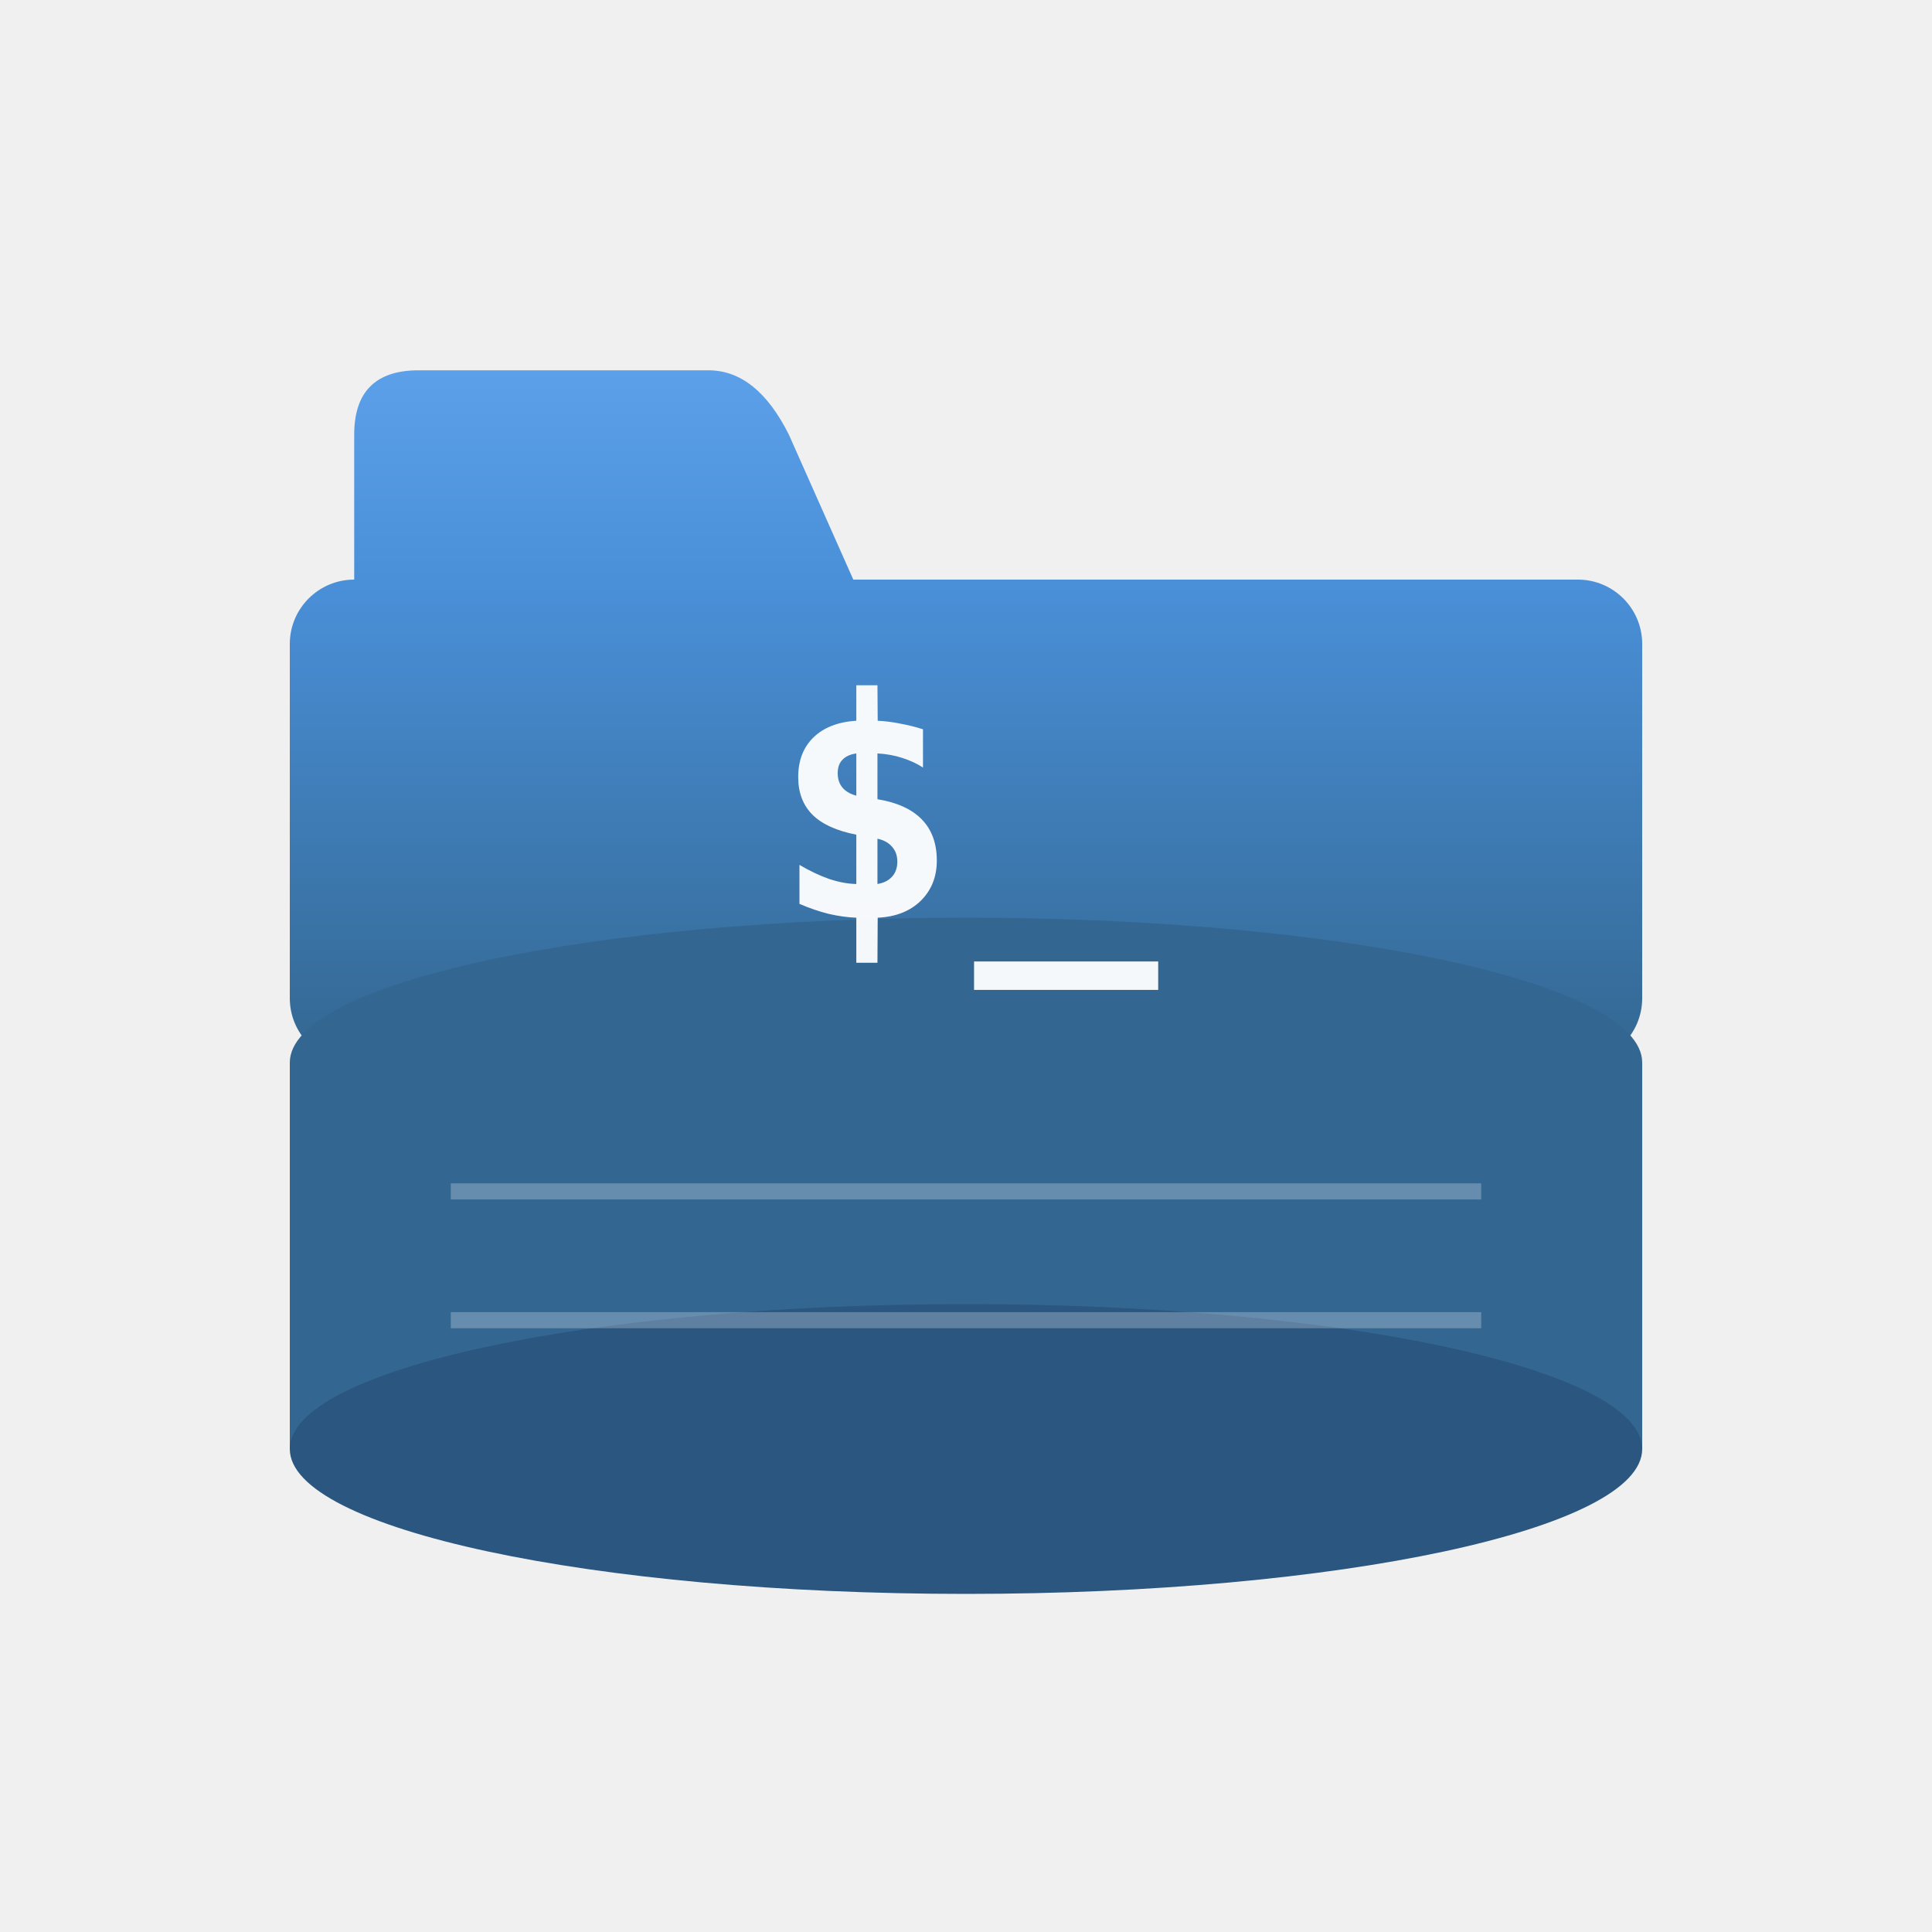
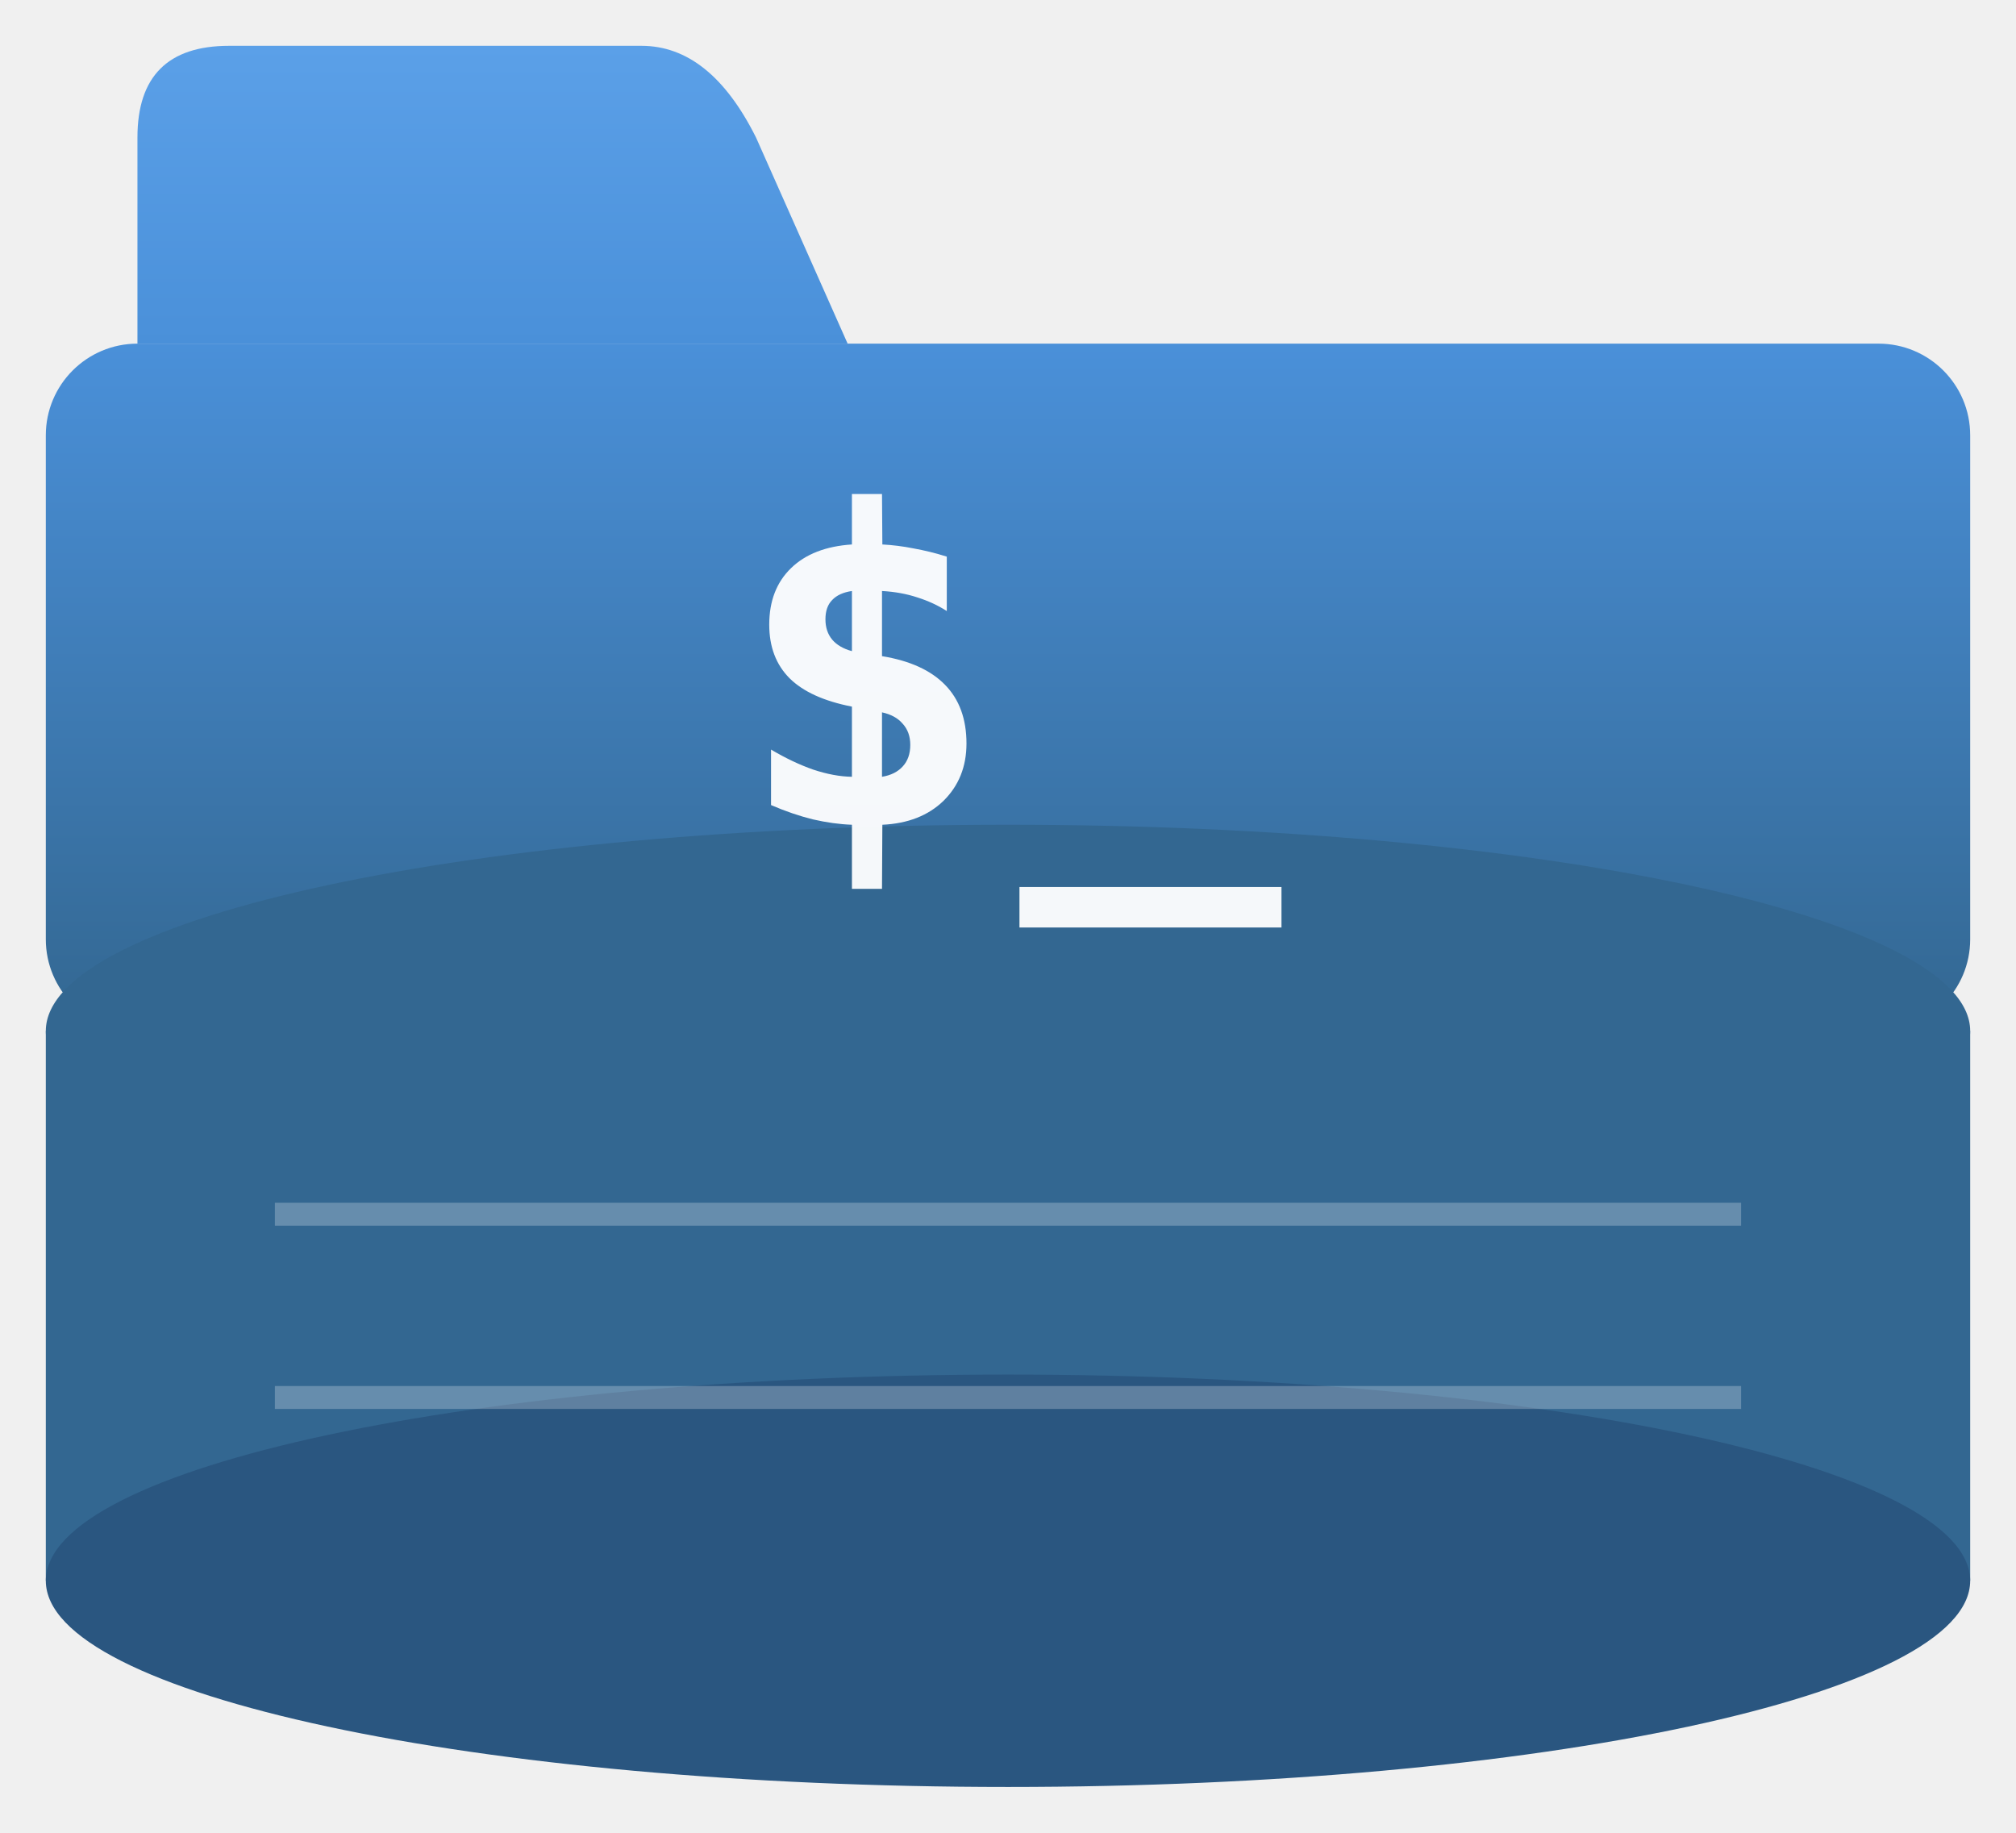
- <svg xmlns="http://www.w3.org/2000/svg" viewBox="0 0 120 120" width="120" height="120">
+ <svg xmlns="http://www.w3.org/2000/svg" viewBox="16 21 88 80" width="88" height="80">
  <defs>
    <linearGradient id="folderGrad" x1="0" y1="0" x2="0" y2="1">
      <stop offset="0%" stop-color="#4A90D9" />
      <stop offset="100%" stop-color="#336791" />
    </linearGradient>
    <linearGradient id="tabGrad" x1="0" y1="0" x2="0" y2="1">
      <stop offset="0%" stop-color="#5BA0E8" />
      <stop offset="100%" stop-color="#4A90D9" />
    </linearGradient>
  </defs>
  <path d="M22 36 L22 27 Q22 23 26 23 L44 23 Q47 23 49 27 L53 36" fill="url(#tabGrad)" />
  <rect x="18" y="36" width="84" height="30" rx="4" fill="url(#folderGrad)" />
  <ellipse cx="60" cy="66" rx="42" ry="9" fill="#336791" />
  <rect x="18" y="66" width="84" height="24" fill="#336791" />
  <ellipse cx="60" cy="90" rx="42" ry="9" fill="#2A5680" />
  <line x1="28" y1="74" x2="92" y2="74" stroke="white" stroke-width="1" opacity="0.25" />
  <line x1="28" y1="82" x2="92" y2="82" stroke="white" stroke-width="1" opacity="0.25" />
  <text x="60" y="57" text-anchor="middle" font-family="'SF Mono','Fira Code',Menlo,Consolas,monospace" font-size="19" font-weight="700" fill="white" opacity="0.95" letter-spacing="1">$_</text>
</svg>
